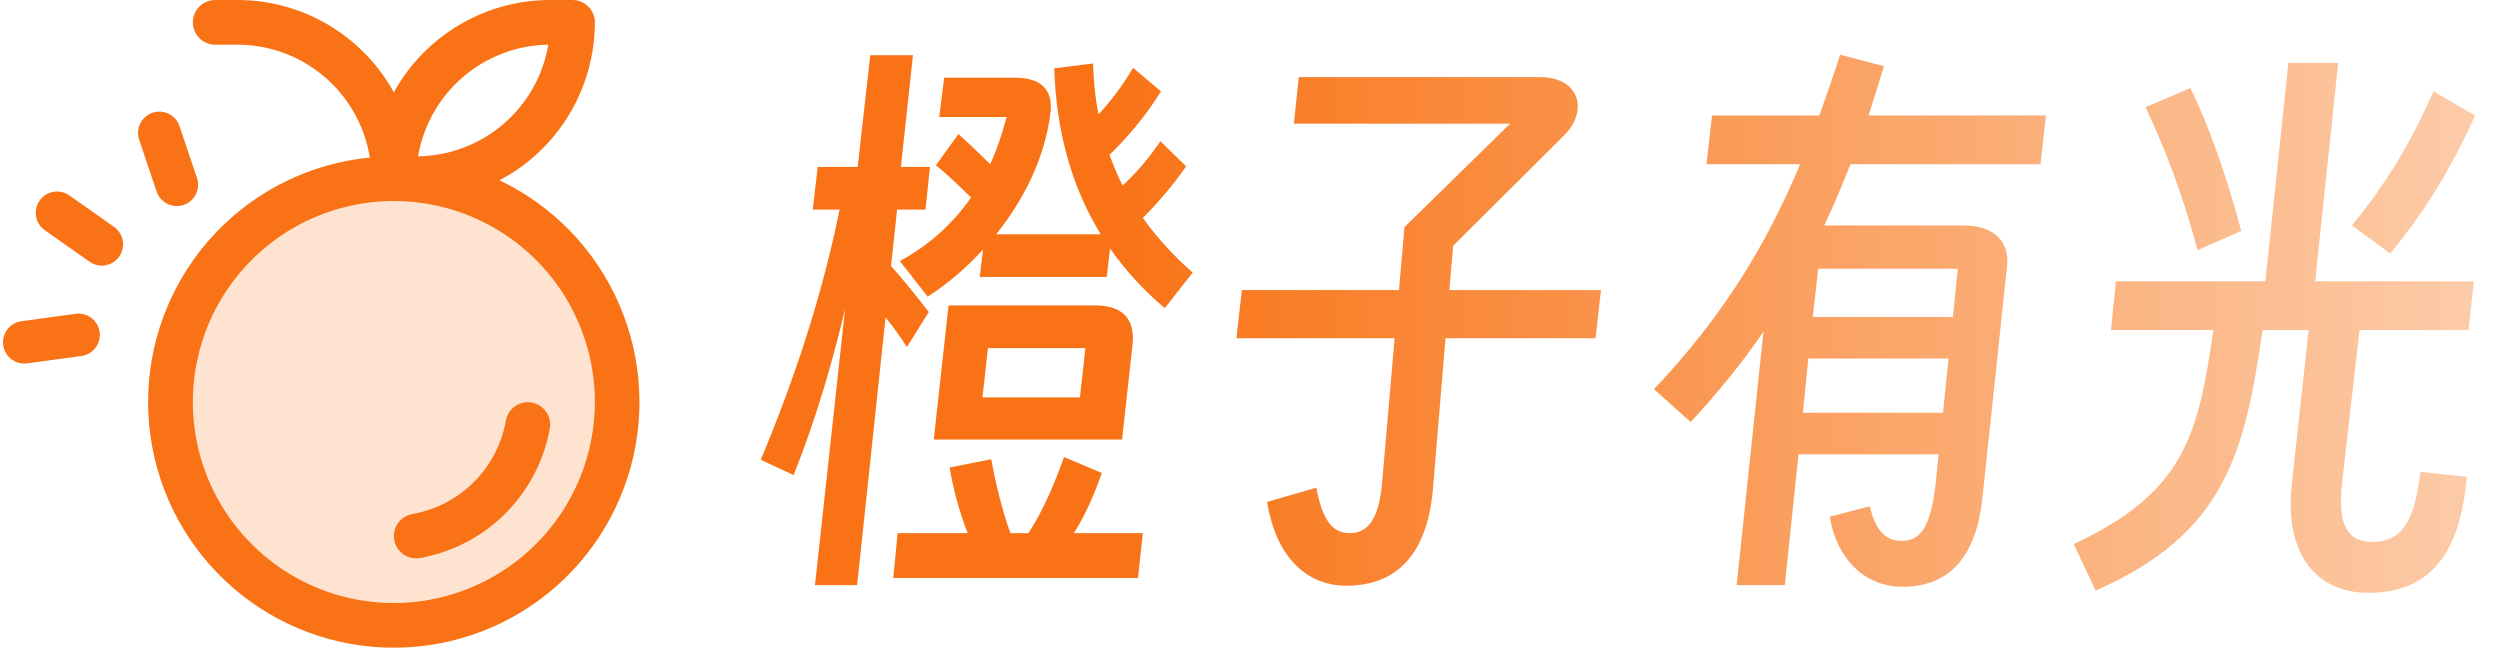
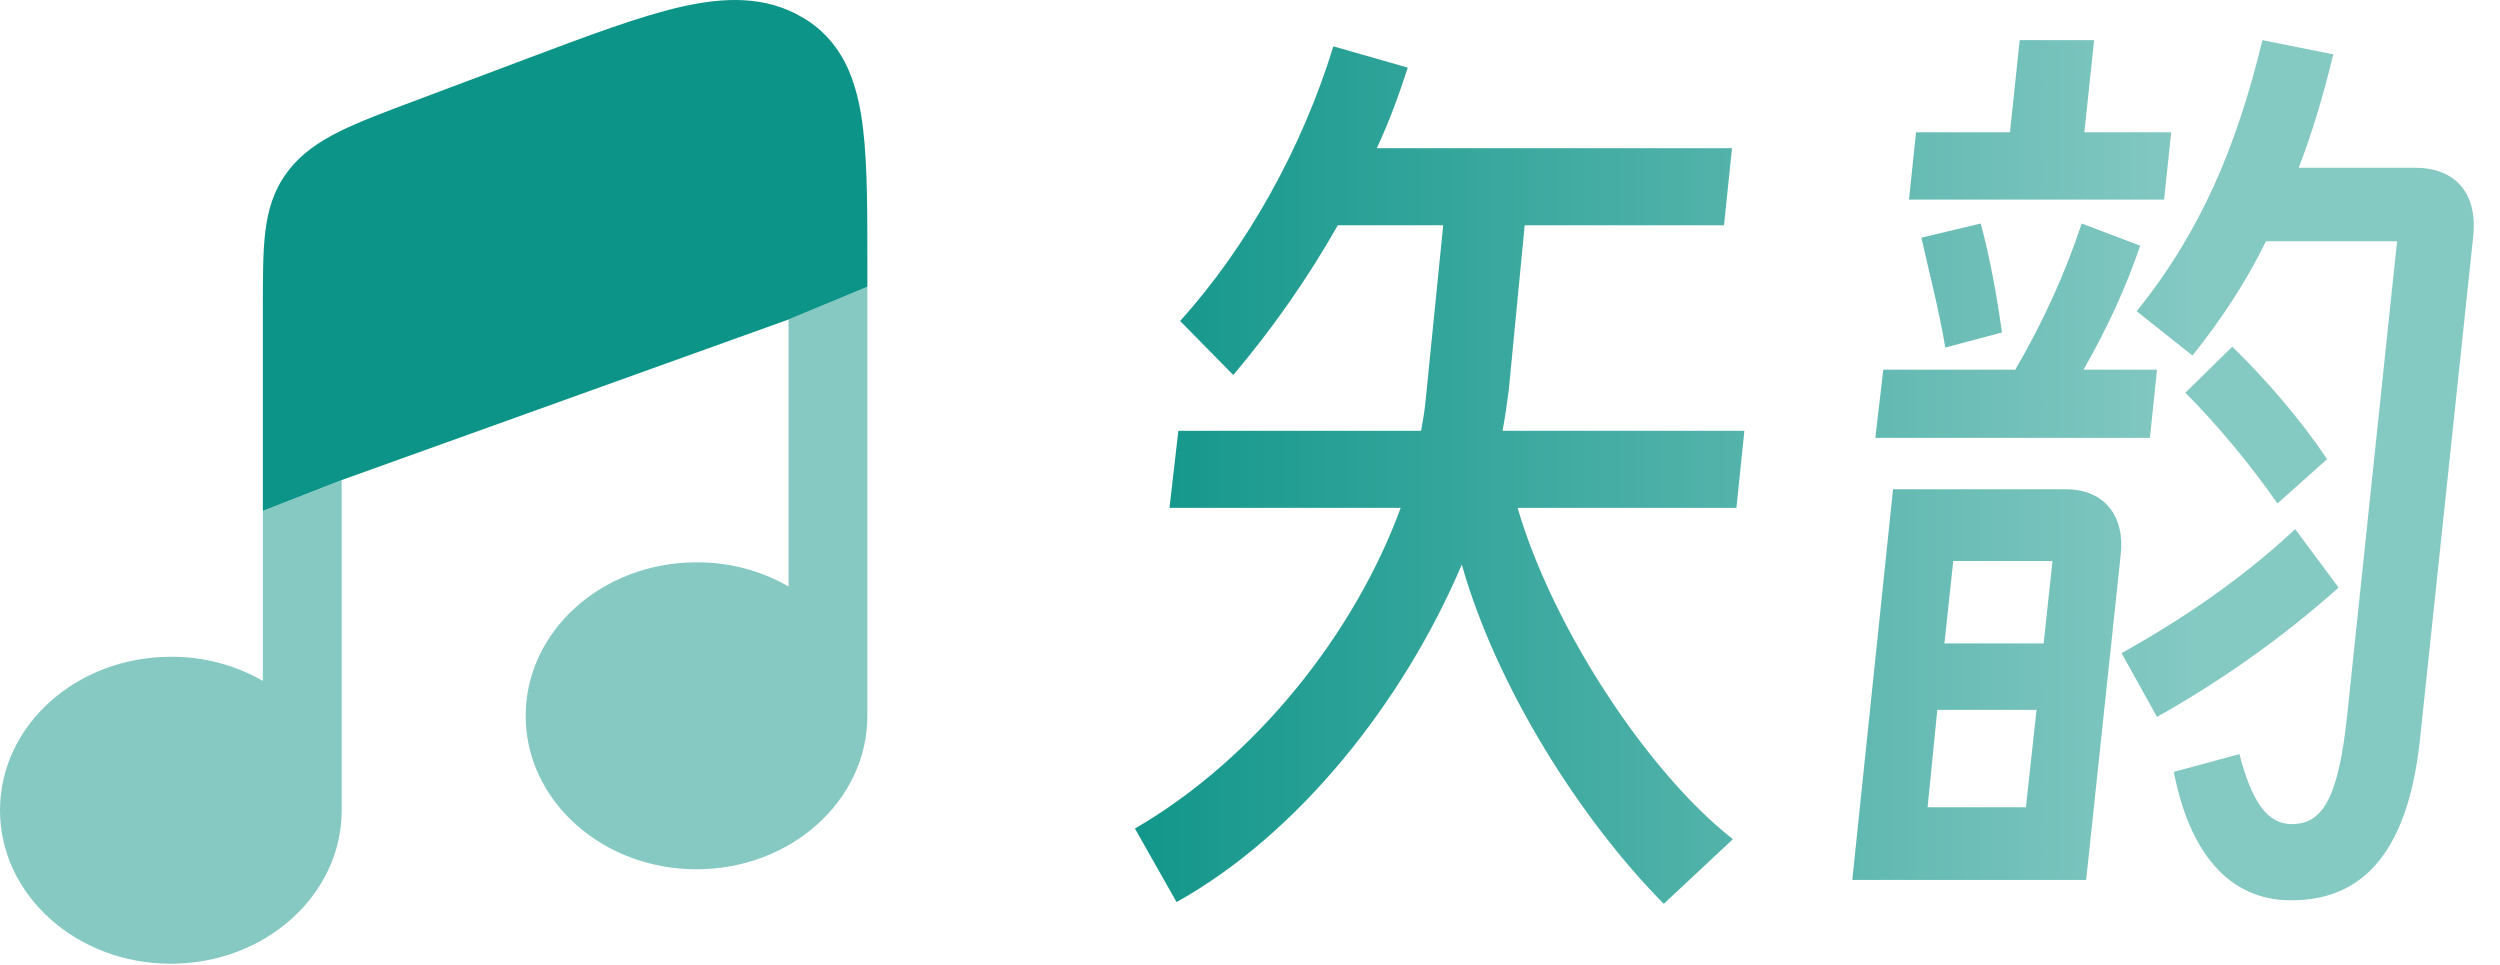
- <svg xmlns="http://www.w3.org/2000/svg" width="822" height="213" viewBox="0 0 822 213" fill="none">
-   <path opacity="0.2" d="M202.938 132.188C202.938 146.712 198.63 160.91 190.561 172.987C182.492 185.064 171.022 194.477 157.603 200.035C144.184 205.593 129.419 207.048 115.173 204.214C100.928 201.38 87.842 194.386 77.572 184.116C67.302 173.845 60.307 160.76 57.474 146.514C54.64 132.269 56.094 117.503 61.653 104.084C67.211 90.665 76.624 79.196 88.7 71.126C100.777 63.057 114.975 58.75 129.5 58.75C148.977 58.75 167.656 66.487 181.428 80.259C195.2 94.031 202.938 112.711 202.938 132.188Z" fill="#F97316" />
-   <path d="M164.263 59.282C173.712 54.289 181.622 46.815 187.142 37.664C192.662 28.513 195.584 18.031 195.594 7.344C195.594 5.396 194.82 3.528 193.443 2.151C192.066 0.774 190.198 0 188.25 0H180.906C170.408 0.004 160.102 2.821 151.061 8.158C142.021 13.496 134.575 21.158 129.5 30.348C124.425 21.158 116.979 13.496 107.939 8.158C98.898 2.821 88.592 0.004 78.094 0H70.75C68.802 0 66.934 0.774 65.557 2.151C64.18 3.528 63.406 5.396 63.406 7.344C63.406 9.291 64.18 11.159 65.557 12.537C66.934 13.914 68.802 14.688 70.75 14.688H78.094C88.57 14.702 98.7 18.442 106.671 25.24C114.643 32.038 119.936 41.449 121.605 51.792C102.167 53.694 84.076 62.575 70.681 76.79C57.287 91.006 49.497 109.592 48.752 129.11C48.008 148.627 54.359 167.753 66.632 182.947C78.904 198.141 96.266 208.375 115.503 211.753C134.741 215.131 154.55 211.425 171.265 201.32C187.98 191.216 200.468 175.398 206.417 156.795C212.366 138.192 211.374 118.063 203.624 100.135C195.874 82.207 181.891 67.694 164.263 59.282ZM180.291 14.688C178.559 24.845 173.329 34.076 165.506 40.782C157.683 47.488 147.761 51.246 137.459 51.406C139.191 41.249 144.421 32.018 152.244 25.312C160.067 18.606 169.989 14.847 180.291 14.688ZM129.5 198.281C116.428 198.281 103.649 194.405 92.78 187.142C81.911 179.88 73.44 169.558 68.437 157.48C63.435 145.403 62.126 132.114 64.676 119.293C67.227 106.472 73.521 94.695 82.765 85.452C92.008 76.209 103.785 69.914 116.606 67.364C129.427 64.814 142.716 66.122 154.793 71.125C166.87 76.127 177.192 84.599 184.455 95.468C191.717 106.337 195.594 119.115 195.594 132.187C195.574 149.711 188.605 166.511 176.214 178.901C163.823 191.292 147.023 198.262 129.5 198.281ZM180.805 140.743C178.916 151.389 173.803 161.199 166.157 168.845C158.511 176.49 148.702 181.604 138.055 183.493C137.655 183.558 137.25 183.592 136.844 183.594C135.002 183.591 133.229 182.897 131.876 181.648C130.522 180.4 129.687 178.688 129.536 176.853C129.385 175.018 129.928 173.193 131.059 171.74C132.19 170.287 133.825 169.312 135.641 169.007C143.283 167.649 150.324 163.978 155.812 158.49C161.3 153.002 164.971 145.961 166.329 138.32C166.666 136.413 167.742 134.717 169.323 133.6C170.905 132.483 172.863 132.036 174.772 132.355C176.682 132.675 178.388 133.735 179.519 135.306C180.651 136.877 181.116 138.831 180.814 140.743H180.805Z" fill="#F97316" />
-   <line x1="58.135" y1="60.754" x2="52.387" y2="43.696" stroke="#F97316" stroke-width="14" stroke-linecap="round" />
-   <line x1="18.754" y1="69.965" x2="33.47" y2="80.33" stroke="#F97316" stroke-width="14" stroke-linecap="round" />
-   <line x1="7.99" y1="112.545" x2="25.825" y2="110.114" stroke="#F97316" stroke-width="14" stroke-linecap="round" />
-   <path d="M260.94 156.22L250.14 151.18C261.48 124 270.3 97.18 276.06 68.92H267.24L268.86 54.88H282L286.14 18.16H300.18L296.22 54.88H305.76L304.32 68.92H294.96L292.98 87.46C297.12 92.14 301.08 97 305.4 102.58L298.2 114.1C295.86 110.5 293.52 107.26 291.18 104.38L281.82 192.4H267.96L277.86 101.68C273.54 119.68 268.32 137.68 260.94 156.22ZM305.04 97.54L295.86 85.84C305.22 80.8 313.14 73.78 319.26 64.96C315.3 61 311.52 57.4 307.74 54.34L315.12 44.08C318.54 47.14 321.96 50.38 325.56 53.98C327.72 49.3 329.52 44.08 330.96 38.5H308.82L310.44 25.54H333.66C342.12 25.54 346.44 29.32 345.36 37.42C343.56 51.46 337.08 65.14 327.54 77.02H361.92C352.74 62.08 347.34 44.08 346.62 22.48L359.4 20.86C359.58 26.8 360.12 32.38 361.2 37.6C365.16 33.28 368.94 28.42 372.54 22.3L381.72 30.04C376.86 37.96 370.92 44.98 364.8 50.92C366.06 54.34 367.5 57.76 369.12 61C373.62 56.86 377.76 52 381.54 46.42L390 54.7C385.5 61.18 380.64 66.76 375.78 71.62C380.46 78.28 386.04 84.22 392.16 89.62L382.98 101.32C376.14 95.56 370.02 88.9 364.98 81.7L363.9 91.06H322.14L323.22 82.06C317.82 88 311.7 93.22 305.04 97.54ZM372.36 113.56L368.94 144.52H307.02L311.88 100.42H360.12C370.02 100.42 373.26 105.82 372.36 113.56ZM323.04 130.66H355.08L356.88 114.46H324.84L323.04 130.66ZM375.78 175.3L374.16 190.06H293.7L295.14 175.3H318.18C315.3 167.92 313.32 160.36 312.24 153.7L325.92 151C327.36 158.92 329.34 167.2 332.22 175.3H338.16C343.38 167.2 346.8 158.74 349.86 150.28L362.28 155.5C359.94 162.16 357.24 168.64 353.1 175.3H375.78ZM526.405 95.38L524.605 111.22H475.285L471.145 160.9C469.525 179.62 461.245 192.58 442.705 192.58C429.205 192.58 419.485 182.68 416.605 165.04L432.805 160.36C434.785 170.8 438.025 175.3 443.785 175.3C449.545 175.3 453.325 170.98 454.405 159.1L458.545 111.22H406.525L408.325 95.38H459.985L461.785 74.68L496.525 40.66H425.425L427.045 25.36H506.425C519.385 25.36 522.445 36.52 514.165 44.62L477.805 80.8L476.545 95.38H526.405ZM571.01 192.4L579.83 109.06C572.81 119.32 564.89 129.04 555.89 138.76L543.83 127.96C566.51 104.02 580.73 80.62 591.89 53.98H561.11L562.91 37.96H598.19C600.53 31.48 602.87 24.82 605.03 17.98L619.43 21.76C617.81 27.34 616.01 32.74 614.39 37.96H672.71L670.91 53.98H608.45C605.75 60.82 602.87 67.66 599.81 74.14H645.89C655.07 74.14 660.83 79 659.93 87.46L651.83 163.6C649.49 186.28 638.15 192.94 625.55 192.94C613.85 192.94 604.13 184.66 601.61 169.9L614.75 166.48C616.73 174.04 619.43 177.82 625.37 177.82C631.13 177.82 634.91 173.86 636.53 158.2L637.43 149.38H591.35L586.85 192.4H571.01ZM596.03 104.2H642.11L643.73 88.36H597.83L596.03 104.2ZM592.79 135.7H638.87L640.67 117.88H594.59L592.79 135.7ZM689.055 194.2L681.855 178.9C718.395 161.8 722.715 143.08 727.755 108.52H694.095L695.715 92.5H744.855L752.415 20.68H768.795L761.235 92.5H813.435L811.635 108.52H775.815L770.055 158.92C768.435 173.14 772.395 178.18 779.775 178.18C788.595 178.18 793.815 173.32 795.795 155.14L811.095 156.76C808.935 181.78 799.215 194.92 778.695 194.92C761.595 194.92 751.155 182.14 753.495 159.64L759.075 108.52H743.955C738.015 148.84 731.895 175.3 689.055 194.2ZM736.935 75.94L722.535 82.24C717.675 63.88 711.915 48.94 705.435 35.26L720.195 28.96C726.315 41.2 732.615 59.56 736.935 75.94ZM773.295 74.14C784.275 60.82 792.735 46.96 800.115 30.04L813.795 37.96C806.055 55.24 797.055 70 785.895 83.32L773.295 74.14Z" fill="url(#paint0_linear_429_10)" />
+ <svg xmlns="http://www.w3.org/2000/svg" width="508" height="196" viewBox="0 0 508 196" fill="none">
+   <path fill-rule="evenodd" clip-rule="evenodd" d="M69.423 97.551L160.222 64.925L176.251 58.276V53.772C176.251 42.806 176.251 33.611 175.389 26.287C175.271 25.272 175.131 24.26 174.968 23.252C174.136 18.258 172.677 13.578 169.847 9.68C168.091 7.226 165.839 5.168 163.237 3.639L163.139 3.59C155.6 -0.924 147.101 -0.601 138.347 1.397C129.887 3.335 119.4 7.272 106.534 12.119L84.17 20.53C78.138 22.791 73.027 24.711 69.022 26.698C64.753 28.813 61.081 31.31 58.33 35.031C55.578 38.752 54.423 42.767 53.904 47.114C53.414 51.207 53.414 56.181 53.414 62.046V103.808L69.423 97.551Z" fill="#0D9488" />
+   <path opacity="0.5" d="M53.413 138.353C47.72 135.102 41.268 133.413 34.712 133.457C15.539 133.457 0 147.42 0 164.644C0 181.867 15.539 195.83 34.712 195.83C53.893 195.83 69.433 181.867 69.433 164.644V97.551L53.413 103.798V138.353ZM160.231 64.916V119.161C154.537 115.91 148.085 114.221 141.529 114.266C122.357 114.266 106.817 128.229 106.817 145.452C106.817 162.676 122.357 176.639 141.529 176.639C160.711 176.639 176.25 162.676 176.25 145.452V58.277L160.231 64.916Z" fill="#0D9488" />
+   <path d="M239.8 65.22C253.48 50.1 264.64 29.94 270.94 9.42L286.06 13.74C284.26 19.32 282.28 24.72 279.76 30.12H351.94L350.32 45.78H309.82L306.58 79.26C306.22 81.96 305.86 84.66 305.32 87.54H354.46L352.84 103.2H308.38C315.4 127.32 334.66 156.84 352.12 170.52L338.08 183.66C321.16 166.56 304.06 139.56 297.04 114.72C285.16 142.62 263.92 169.44 239.08 183.3L230.62 168.36C255.1 154.14 275.26 128.76 284.62 103.2H237.64L239.44 87.54H288.76C289.12 85.56 289.48 83.58 289.66 81.6L293.26 45.78H271.84C265.72 56.58 258.52 66.84 250.6 76.2L239.8 65.22ZM455.045 153.24C457.565 162.78 460.625 167.46 465.665 167.46C471.785 167.46 475.205 162.6 477.005 144.78L487.085 49.02H460.445C456.485 57.12 451.445 64.86 445.505 72.24L434.165 63.24C447.125 47.22 454.505 29.76 459.725 8.16L474.125 11.04C472.325 18.42 470.165 26.16 467.105 34.08H490.685C498.785 34.08 503.465 39.12 502.565 47.94L491.765 150C488.885 177.9 476.285 182.94 465.485 182.94C452.705 182.94 444.785 172.86 441.725 156.84L455.045 153.24ZM441.185 26.88L439.745 40.56H387.905L389.345 26.88H408.425L410.405 8.16H425.525L423.545 26.88H441.185ZM438.305 75.12L436.865 88.98H381.065L382.685 75.12H409.505C415.085 65.58 419.585 55.68 423.005 45.42L434.885 49.92C432.005 58.38 428.225 66.66 423.365 75.12H438.305ZM395.285 70.62C394.025 63.06 392.045 55.5 390.425 48.3L402.485 45.42C404.285 52.08 405.725 59.82 406.805 67.56L395.285 70.62ZM453.605 70.44C460.805 77.46 467.825 85.74 472.865 93.3L462.785 102.3C457.385 94.56 450.545 86.28 444.065 79.8L453.605 70.44ZM430.925 112.74L423.905 178.8H376.385L384.665 99.42H419.765C427.865 99.42 431.825 105.18 430.925 112.74ZM438.305 145.68L431.105 132.72C443.345 125.88 455.405 117.78 466.385 107.52L475.205 119.4C463.505 129.84 451.085 138.48 438.305 145.68ZM395.105 130.74H415.265L417.065 114H396.905L395.105 130.74ZM391.685 164.04H411.665L413.825 144.24H393.665L391.685 164.04Z" fill="url(#paint0_linear_2521_21)" />
  <defs>
-     <linearGradient id="paint0_linear_429_10" x1="246" y1="111" x2="822" y2="111" gradientUnits="userSpaceOnUse">
-       <stop offset="0.21" stop-color="#F97316" />
-       <stop offset="1" stop-color="#FCCDAB" />
+     <linearGradient id="paint0_linear_2521_21" x1="220" y1="101" x2="508" y2="101" gradientUnits="userSpaceOnUse">
+       <stop stop-color="#0D9488" />
+       <stop offset="0.788" stop-color="#85C9C3" />
    </linearGradient>
  </defs>
</svg>
